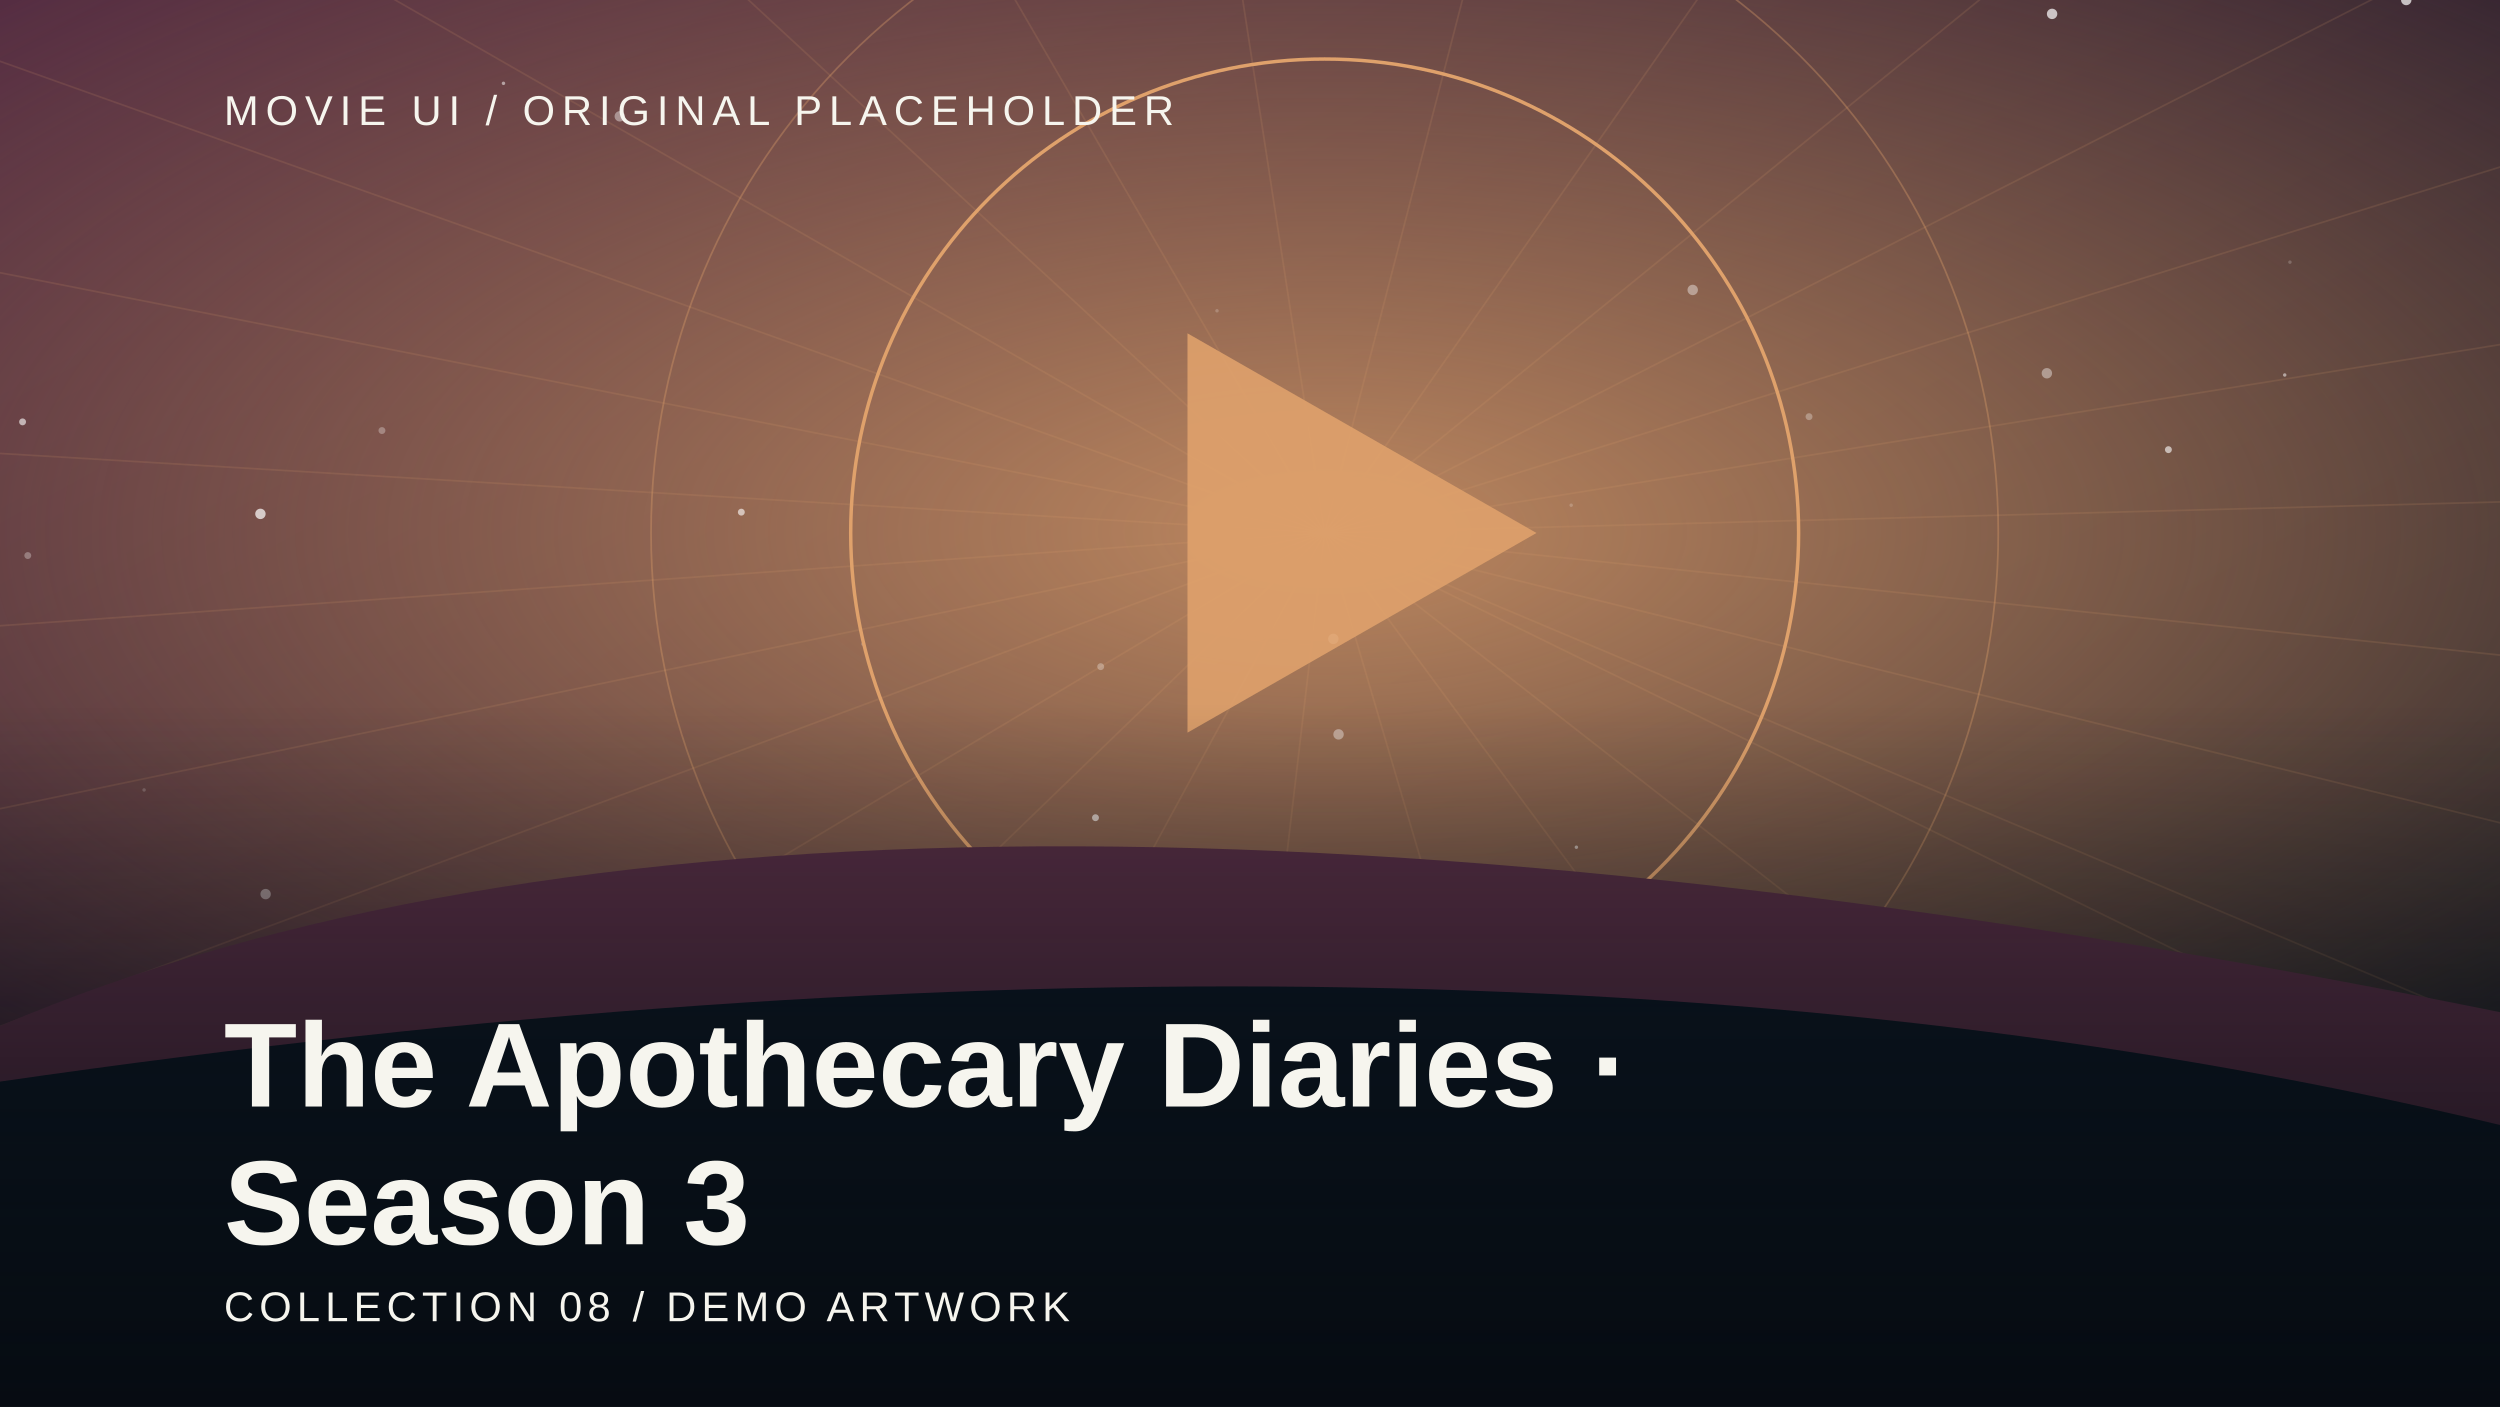
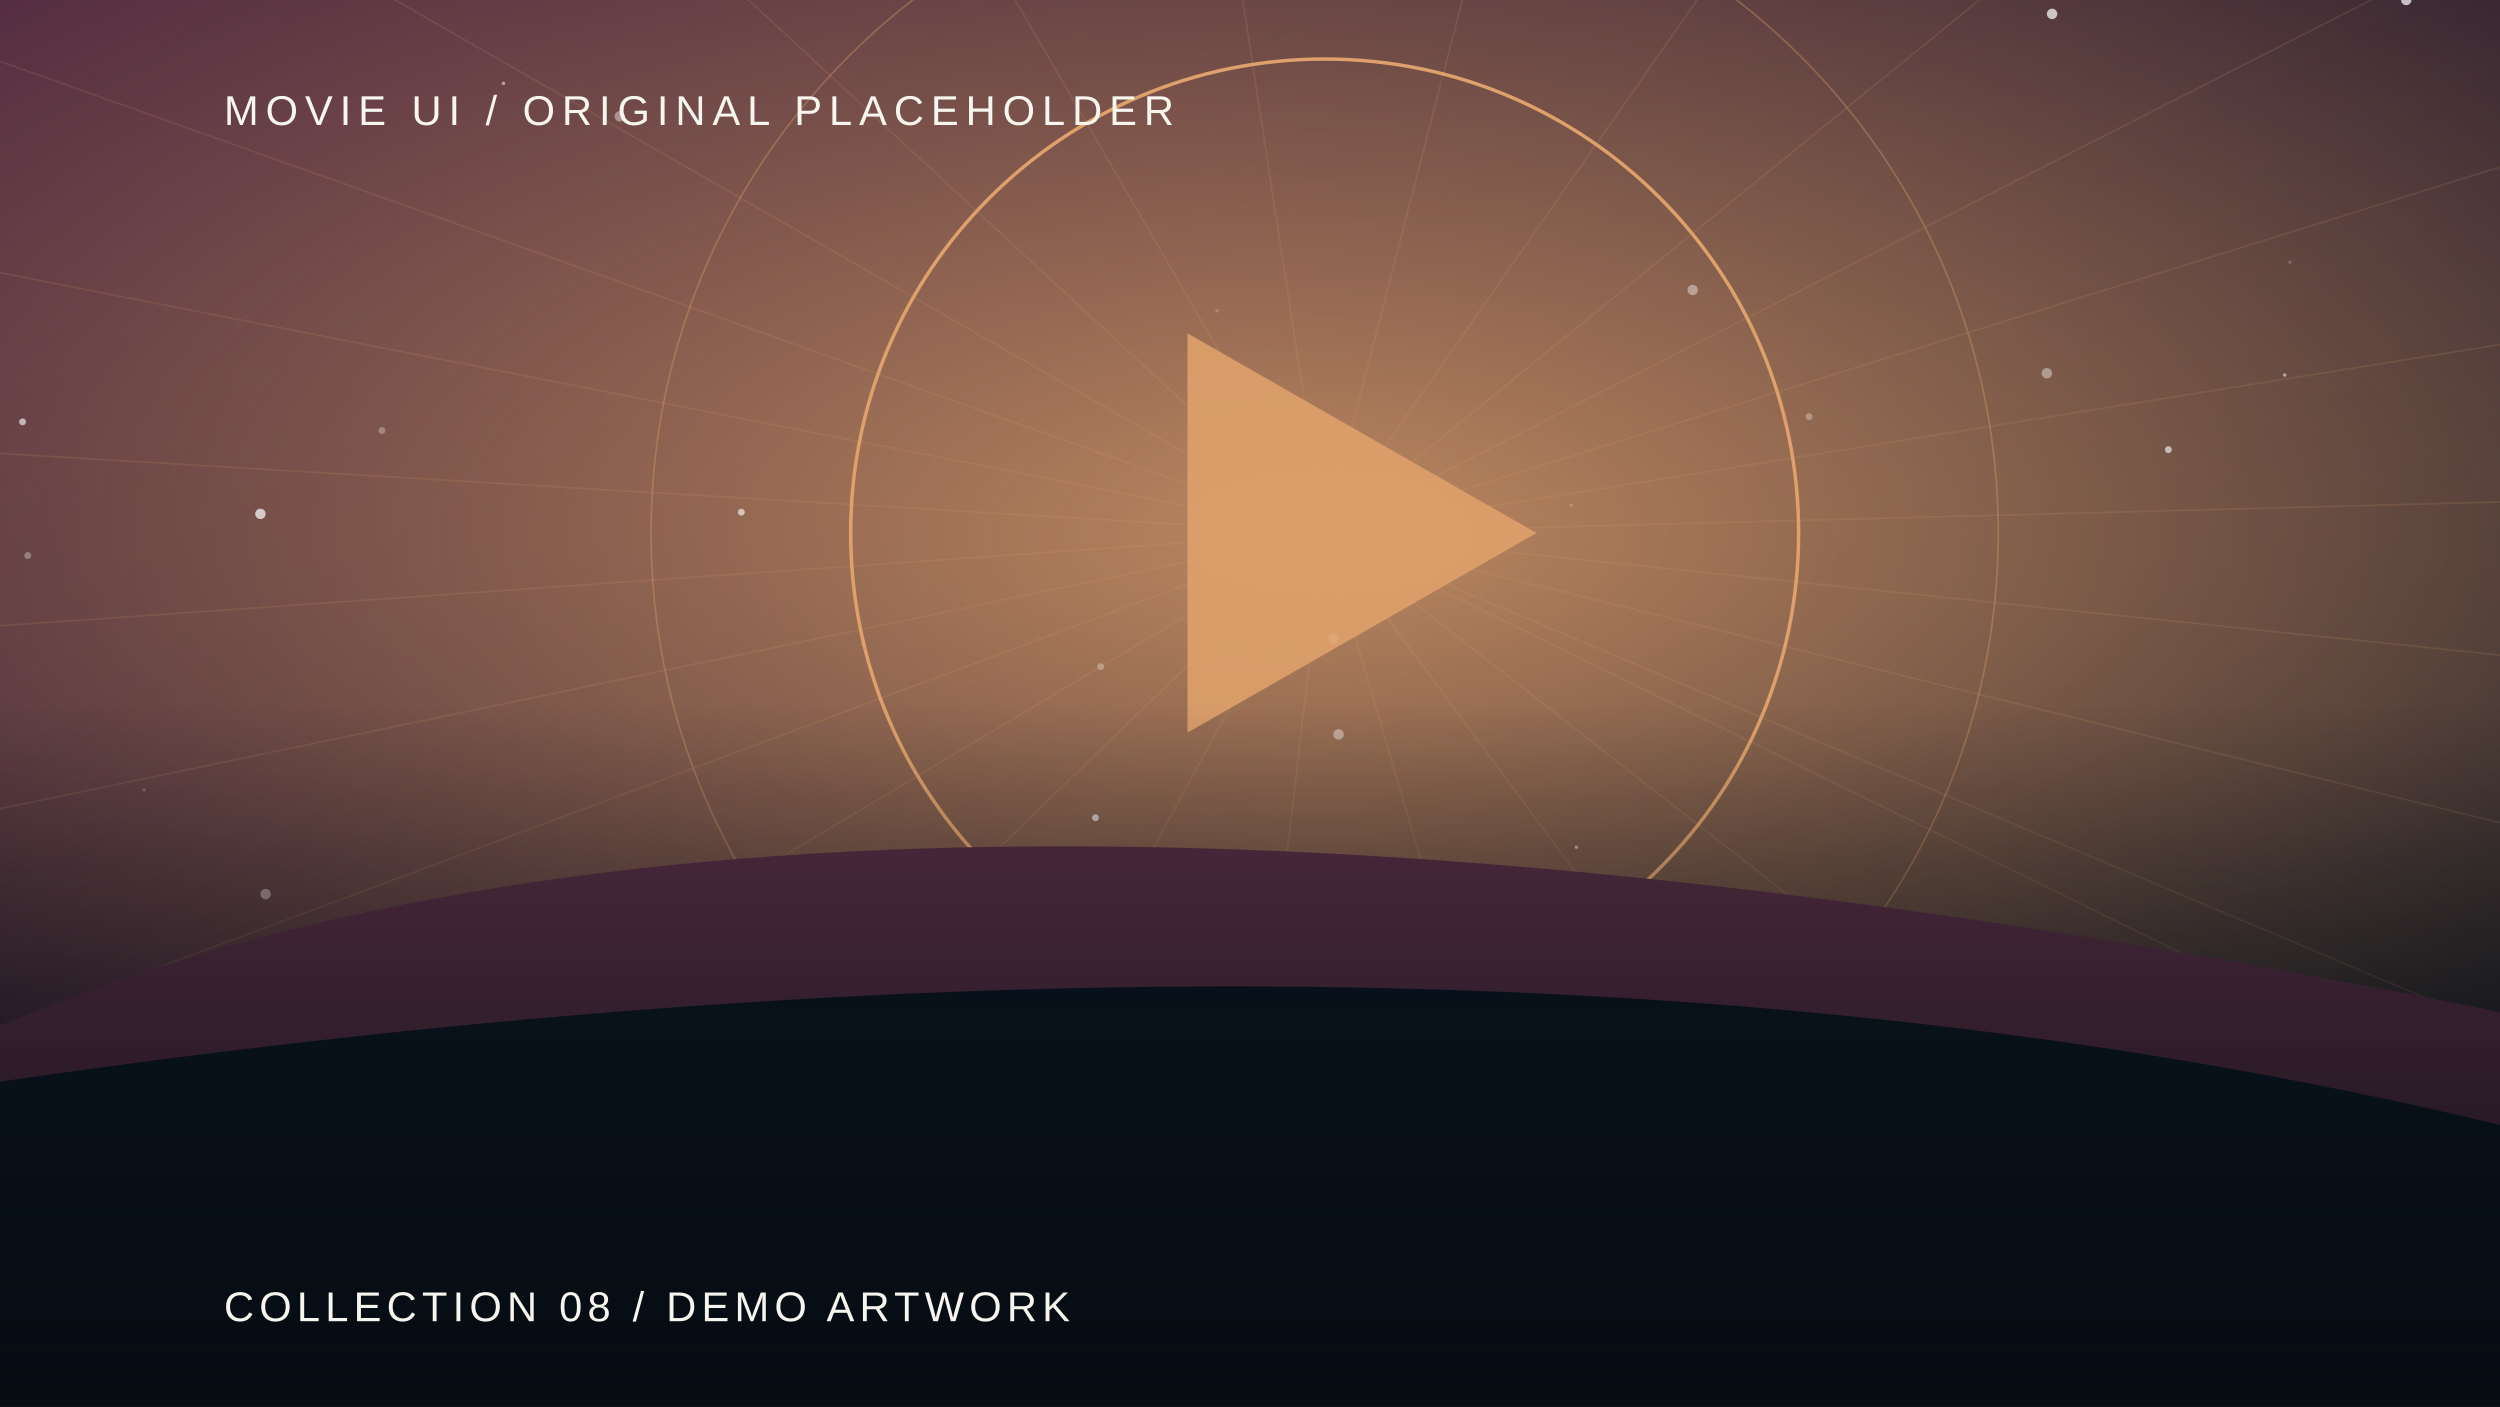
<svg xmlns="http://www.w3.org/2000/svg" width="1440" height="810" viewBox="0 0 1440 810" role="img" aria-label="Original abstract placeholder for The Apothecary Diaries · Season 3">
  <defs>
    <linearGradient id="bg" x2="1" y2="1">
      <stop stop-color="#552d42" />
      <stop offset="1" stop-color="#0b151c" />
    </linearGradient>
    <radialGradient id="glow">
      <stop stop-color="#dfa16b" stop-opacity=".8" />
      <stop offset="1" stop-color="#dfa16b" stop-opacity="0" />
    </radialGradient>
    <linearGradient id="shade" x2="0" y2="1">
      <stop stop-color="#060b11" stop-opacity="0" />
      <stop offset="1" stop-color="#060b11" stop-opacity=".95" />
    </linearGradient>
  </defs>
  <path fill="url(#bg)" d="M0 0h1440v810H0z" />
  <ellipse cx="763" cy="307" rx="1036" ry="445" fill="url(#glow)" />
  <g stroke="#dfa16b" stroke-width="1" opacity=".14">
    <path d="M763 307 L1848 839" />
    <path d="M763 307 L1604 964" />
    <path d="M763 307 L1315 1054" />
    <path d="M763 307 L998 1106" />
    <path d="M763 307 L668 1115" />
    <path d="M763 307 L342 1081" />
    <path d="M763 307 L39 1007" />
    <path d="M763 307 L-224 896" />
    <path d="M763 307 L-437 754" />
    <path d="M763 307 L-587 588" />
    <path d="M763 307 L-665 407" />
    <path d="M763 307 L-669 221" />
    <path d="M763 307 L-596 40" />
    <path d="M763 307 L-453 -126" />
    <path d="M763 307 L-245 -271" />
    <path d="M763 307 L15 -385" />
    <path d="M763 307 L316 -463" />
    <path d="M763 307 L639 -500" />
    <path d="M763 307 L970 -494" />
    <path d="M763 307 L1289 -446" />
    <path d="M763 307 L1581 -359" />
    <path d="M763 307 L1829 -236" />
    <path d="M763 307 L2022 -85" />
    <path d="M763 307 L2148 85" />
    <path d="M763 307 L2201 269" />
    <path d="M763 307 L2178 454" />
    <path d="M763 307 L2081 632" />
    <path d="M763 307 L1914 793" />
  </g>
  <g fill="#fff">
    <circle cx="497" cy="371" r="1" opacity=".2" />
    <circle cx="634" cy="384" r="2" opacity=".3" />
    <circle cx="771" cy="423" r="3" opacity=".4" />
    <circle cx="908" cy="488" r="1" opacity=".5" />
    <circle cx="1045" cy="579" r="2" opacity=".6" />
    <circle cx="1182" cy="8" r="3" opacity=".7" />
    <circle cx="1319" cy="151" r="1" opacity=".2" />
    <circle cx="16" cy="320" r="2" opacity=".3" />
    <circle cx="153" cy="515" r="3" opacity=".4" />
    <circle cx="290" cy="48" r="1" opacity=".5" />
    <circle cx="427" cy="295" r="2" opacity=".6" />
    <circle cx="564" cy="568" r="3" opacity=".7" />
    <circle cx="701" cy="179" r="1" opacity=".2" />
    <circle cx="838" cy="504" r="2" opacity=".3" />
    <circle cx="975" cy="167" r="3" opacity=".4" />
    <circle cx="1112" cy="544" r="1" opacity=".5" />
    <circle cx="1249" cy="259" r="2" opacity=".6" />
    <circle cx="1386" cy="0" r="3" opacity=".7" />
    <circle cx="83" cy="455" r="1" opacity=".2" />
    <circle cx="220" cy="248" r="2" opacity=".3" />
    <circle cx="357" cy="67" r="3" opacity=".4" />
    <circle cx="494" cy="600" r="1" opacity=".5" />
    <circle cx="631" cy="471" r="2" opacity=".6" />
    <circle cx="768" cy="368" r="3" opacity=".7" />
    <circle cx="905" cy="291" r="1" opacity=".2" />
    <circle cx="1042" cy="240" r="2" opacity=".3" />
    <circle cx="1179" cy="215" r="3" opacity=".4" />
    <circle cx="1316" cy="216" r="1" opacity=".5" />
    <circle cx="13" cy="243" r="2" opacity=".6" />
    <circle cx="150" cy="296" r="3" opacity=".7" />
  </g>
  <circle cx="763" cy="307" r="273" fill="none" stroke="#dfa16b" stroke-width="2" />
  <circle cx="763" cy="307" r="388" fill="none" stroke="#dfa16b" stroke-opacity=".35" />
  <path d="M684 192l201 115-201 115z" fill="#dfa16b" opacity=".9" />
  <path d="M0 591Q475 388 1440 583V810H0z" fill="#552d42" />
  <path d="M0 623Q835 502 1440 648V810H0z" fill="#0a1520" />
  <path fill="url(#shade)" d="M0 405h1440v406H0z" />
  <g fill="#f6f5ee" font-family="Arial,sans-serif">
    <text x="129" y="72" font-size="24" letter-spacing="4">MOVIE UI / ORIGINAL PLACEHOLDER</text>
-     <text x="129" y="558" font-size="69" font-weight="700">
-       <tspan x="129" dy="1.15em">The Apothecary Diaries ·</tspan>
-       <tspan x="129" dy="1.15em">Season 3</tspan>
-     </text>
    <text x="129" y="761" font-size="24" letter-spacing="3">COLLECTION 08 / DEMO ARTWORK</text>
  </g>
</svg>
